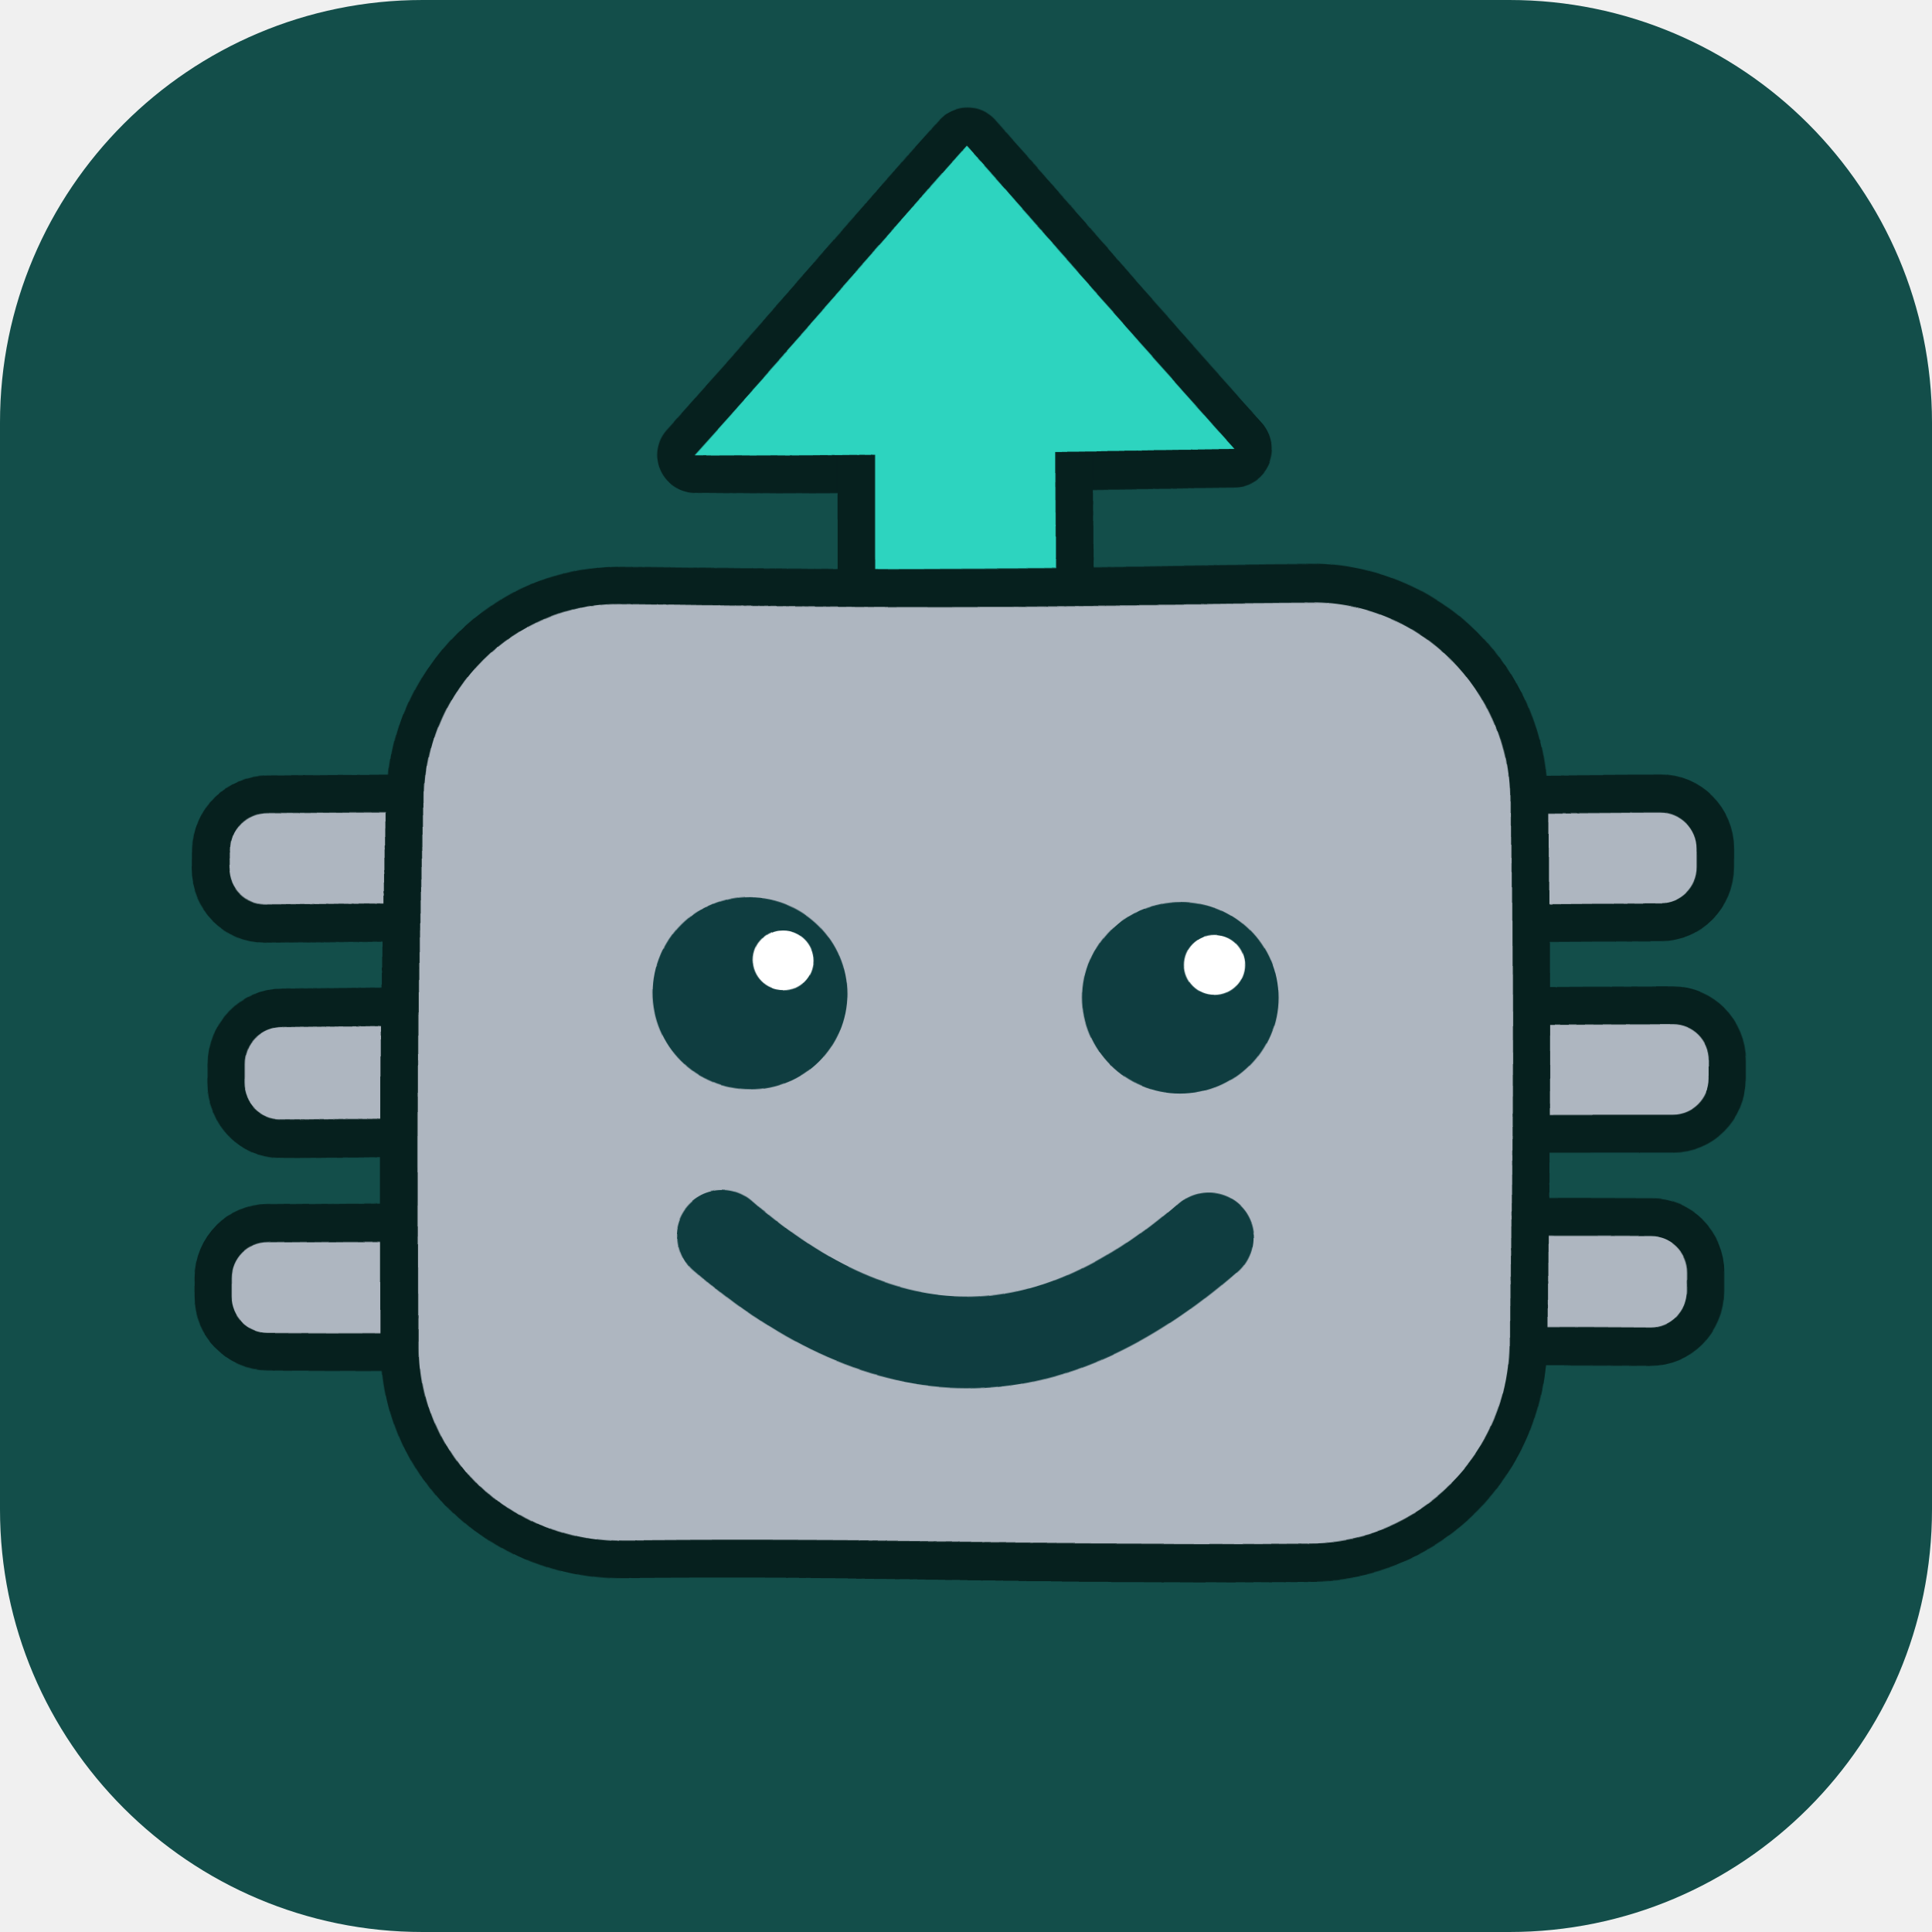
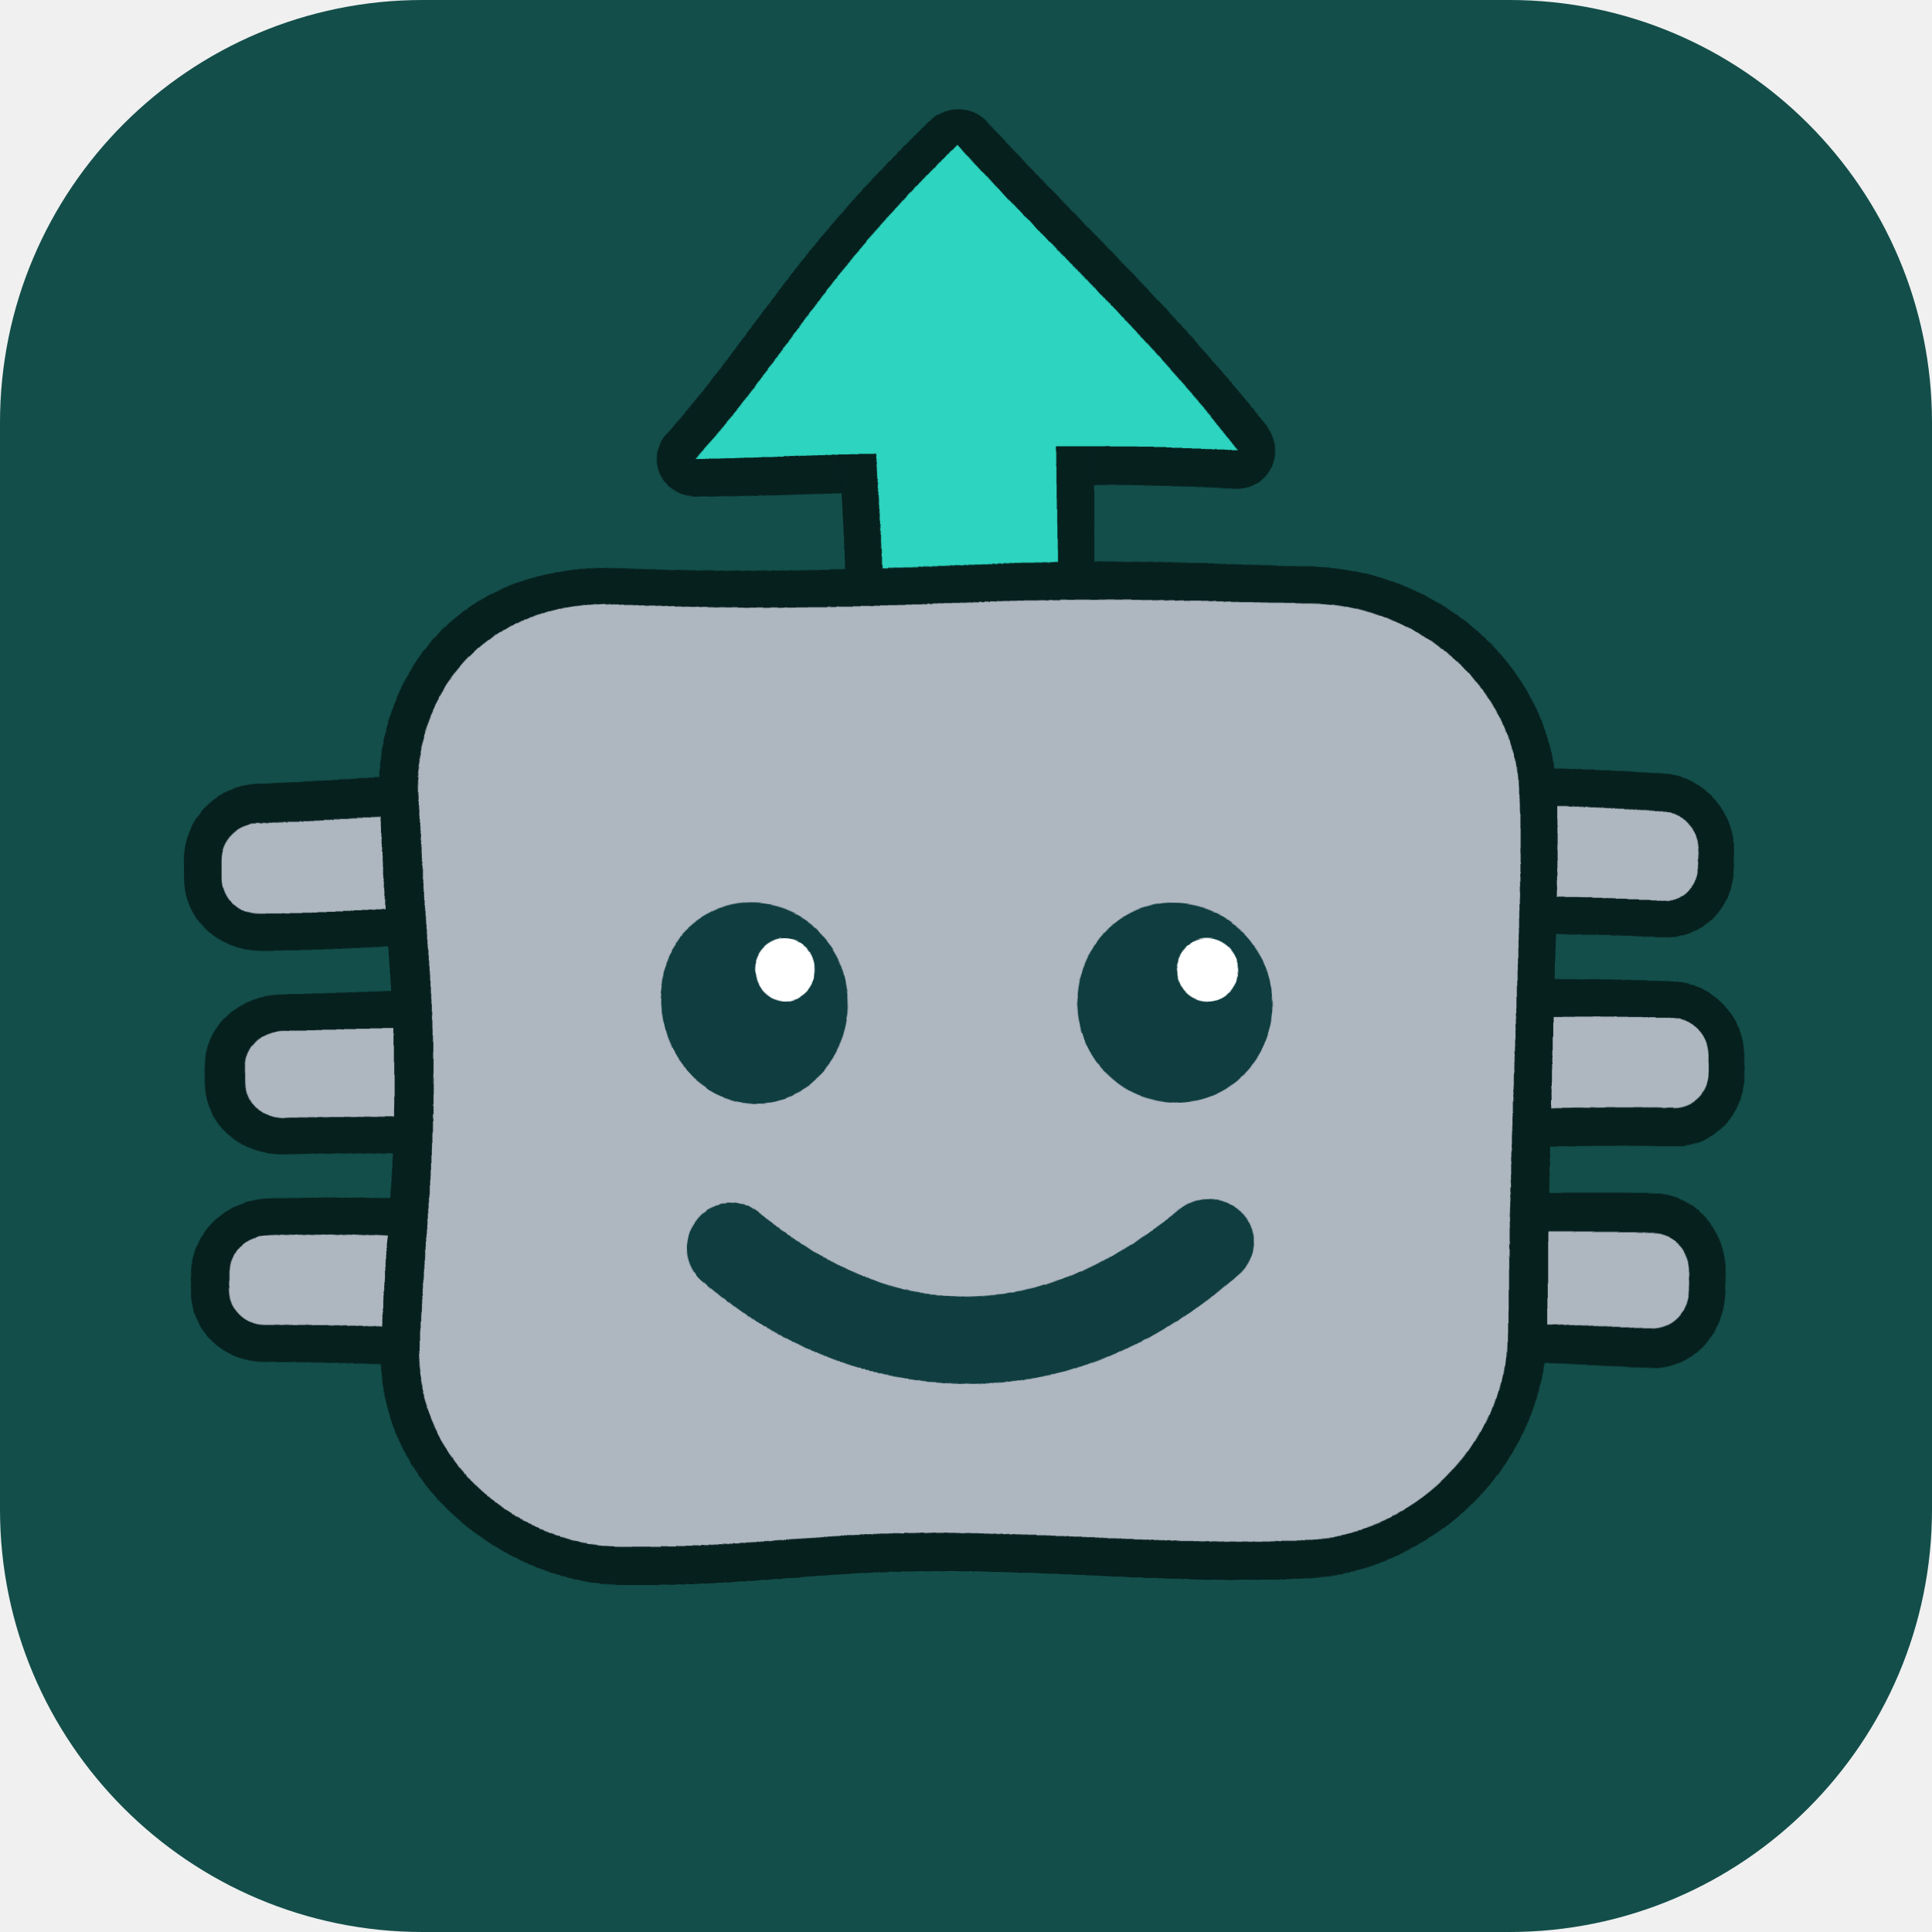
<svg xmlns="http://www.w3.org/2000/svg" viewBox="0 0 64 64" width="64" height="64">
  <style>
  [class] { transform-box: fill-box; transform-origin: center; }
  .blink { animation: blink 2.6s ease-in-out infinite; }
  @keyframes blink { 0%, 84%, 100% { transform: scaleY(1); } 89%, 93% { transform: scaleY(0.12); } }
  @media (prefers-reduced-motion: reduce) { * { animation: none !important; } }
  .hat { animation: upload 0.9s ease-in-out infinite; }
  @keyframes upload { 0%, 100% { transform: translateY(0); } 50% { transform: translateY(-3.5px); } }
  .vent { animation: vent 0.9s ease-in-out infinite; }
  @keyframes vent { 50% { transform: scaleX(1.25); } }
  </style>
  <defs>
    <filter id="wobble" x="-5%" y="-5%" width="110%" height="110%">
-       <feTurbulence type="fractalNoise" baseFrequency="0.045" numOctaves="1" seed="7" />
-       <feDisplacementMap in="SourceGraphic" scale="0.9" xChannelSelector="R" yChannelSelector="G" />
+       <feTurbulence type="fractalNoise" baseFrequency="0.07" numOctaves="1" seed="7" />
+       <feDisplacementMap in="SourceGraphic" scale="1.6" xChannelSelector="R" yChannelSelector="G" />
    </filter>
  </defs>
  <rect x="0" y="0" width="64" height="64" rx="14" fill="#134E4A" />
  <g filter="url(#wobble)">
    <polygon class="hat" points="32,5 23,15 41,15" fill="#06201E" stroke="#06201E" stroke-width="2.5" stroke-linejoin="round" />
    <rect class="hat" x="29" y="14" width="6" height="7" rx="0" fill="#06201E" stroke="#06201E" stroke-width="2.5" stroke-linejoin="round" />
    <polygon class="hat" points="32,5 23,15 41,15" fill="#2DD4BF" />
    <rect class="hat" x="29" y="14" width="6" height="7" rx="0" fill="#2DD4BF" />
    <rect class="vent" x="7.6" y="27" width="6.4" height="3" rx="1.2" fill="#06201E" stroke="#06201E" stroke-width="2.5" stroke-linejoin="round" />
    <rect class="vent" x="8.2" y="34" width="5.8" height="3" rx="1.2" fill="#06201E" stroke="#06201E" stroke-width="2.5" stroke-linejoin="round" />
    <rect class="vent" x="7.8" y="41" width="6.2" height="3" rx="1.2" fill="#06201E" stroke="#06201E" stroke-width="2.5" stroke-linejoin="round" />
    <rect class="vent" x="50" y="27" width="6.2" height="3" rx="1.2" fill="#06201E" stroke="#06201E" stroke-width="2.5" stroke-linejoin="round" />
    <rect class="vent" x="50" y="34" width="6.6" height="3" rx="1.2" fill="#06201E" stroke="#06201E" stroke-width="2.5" stroke-linejoin="round" />
    <rect class="vent" x="50" y="41" width="5.9" height="3" rx="1.2" fill="#06201E" stroke="#06201E" stroke-width="2.5" stroke-linejoin="round" />
    <rect class="vent" x="7.6" y="27" width="6.4" height="3" rx="1.2" fill="#AEB6C0" />
    <rect class="vent" x="8.2" y="34" width="5.8" height="3" rx="1.2" fill="#AEB6C0" />
    <rect class="vent" x="7.8" y="41" width="6.2" height="3" rx="1.2" fill="#AEB6C0" />
    <rect class="vent" x="50" y="27" width="6.2" height="3" rx="1.2" fill="#AEB6C0" />
    <rect class="vent" x="50" y="34" width="6.6" height="3" rx="1.2" fill="#AEB6C0" />
    <rect class="vent" x="50" y="41" width="5.9" height="3" rx="1.2" fill="#AEB6C0" />
    <rect x="14" y="20" width="36" height="31" rx="6.5" fill="#06201E" stroke="#06201E" stroke-width="2.5" stroke-linejoin="round" />
    <rect x="14" y="20" width="36" height="31" rx="6.5" fill="#AEB6C0" />
    <circle class="blink" cx="25" cy="33" r="3.2" fill="#0F3D40" />
    <circle class="blink" cx="39" cy="33" r="3.2" fill="#0F3D40" />
    <circle class="blink" cx="26.1" cy="31.9" r="1" fill="#FFFFFF" />
    <circle class="blink" cx="40.1" cy="31.9" r="1" fill="#FFFFFF" />
    <path d="M24 41 Q32 48 40 41" fill="none" stroke="#0F3D40" stroke-width="3" stroke-linecap="round" />
  </g>
</svg>
